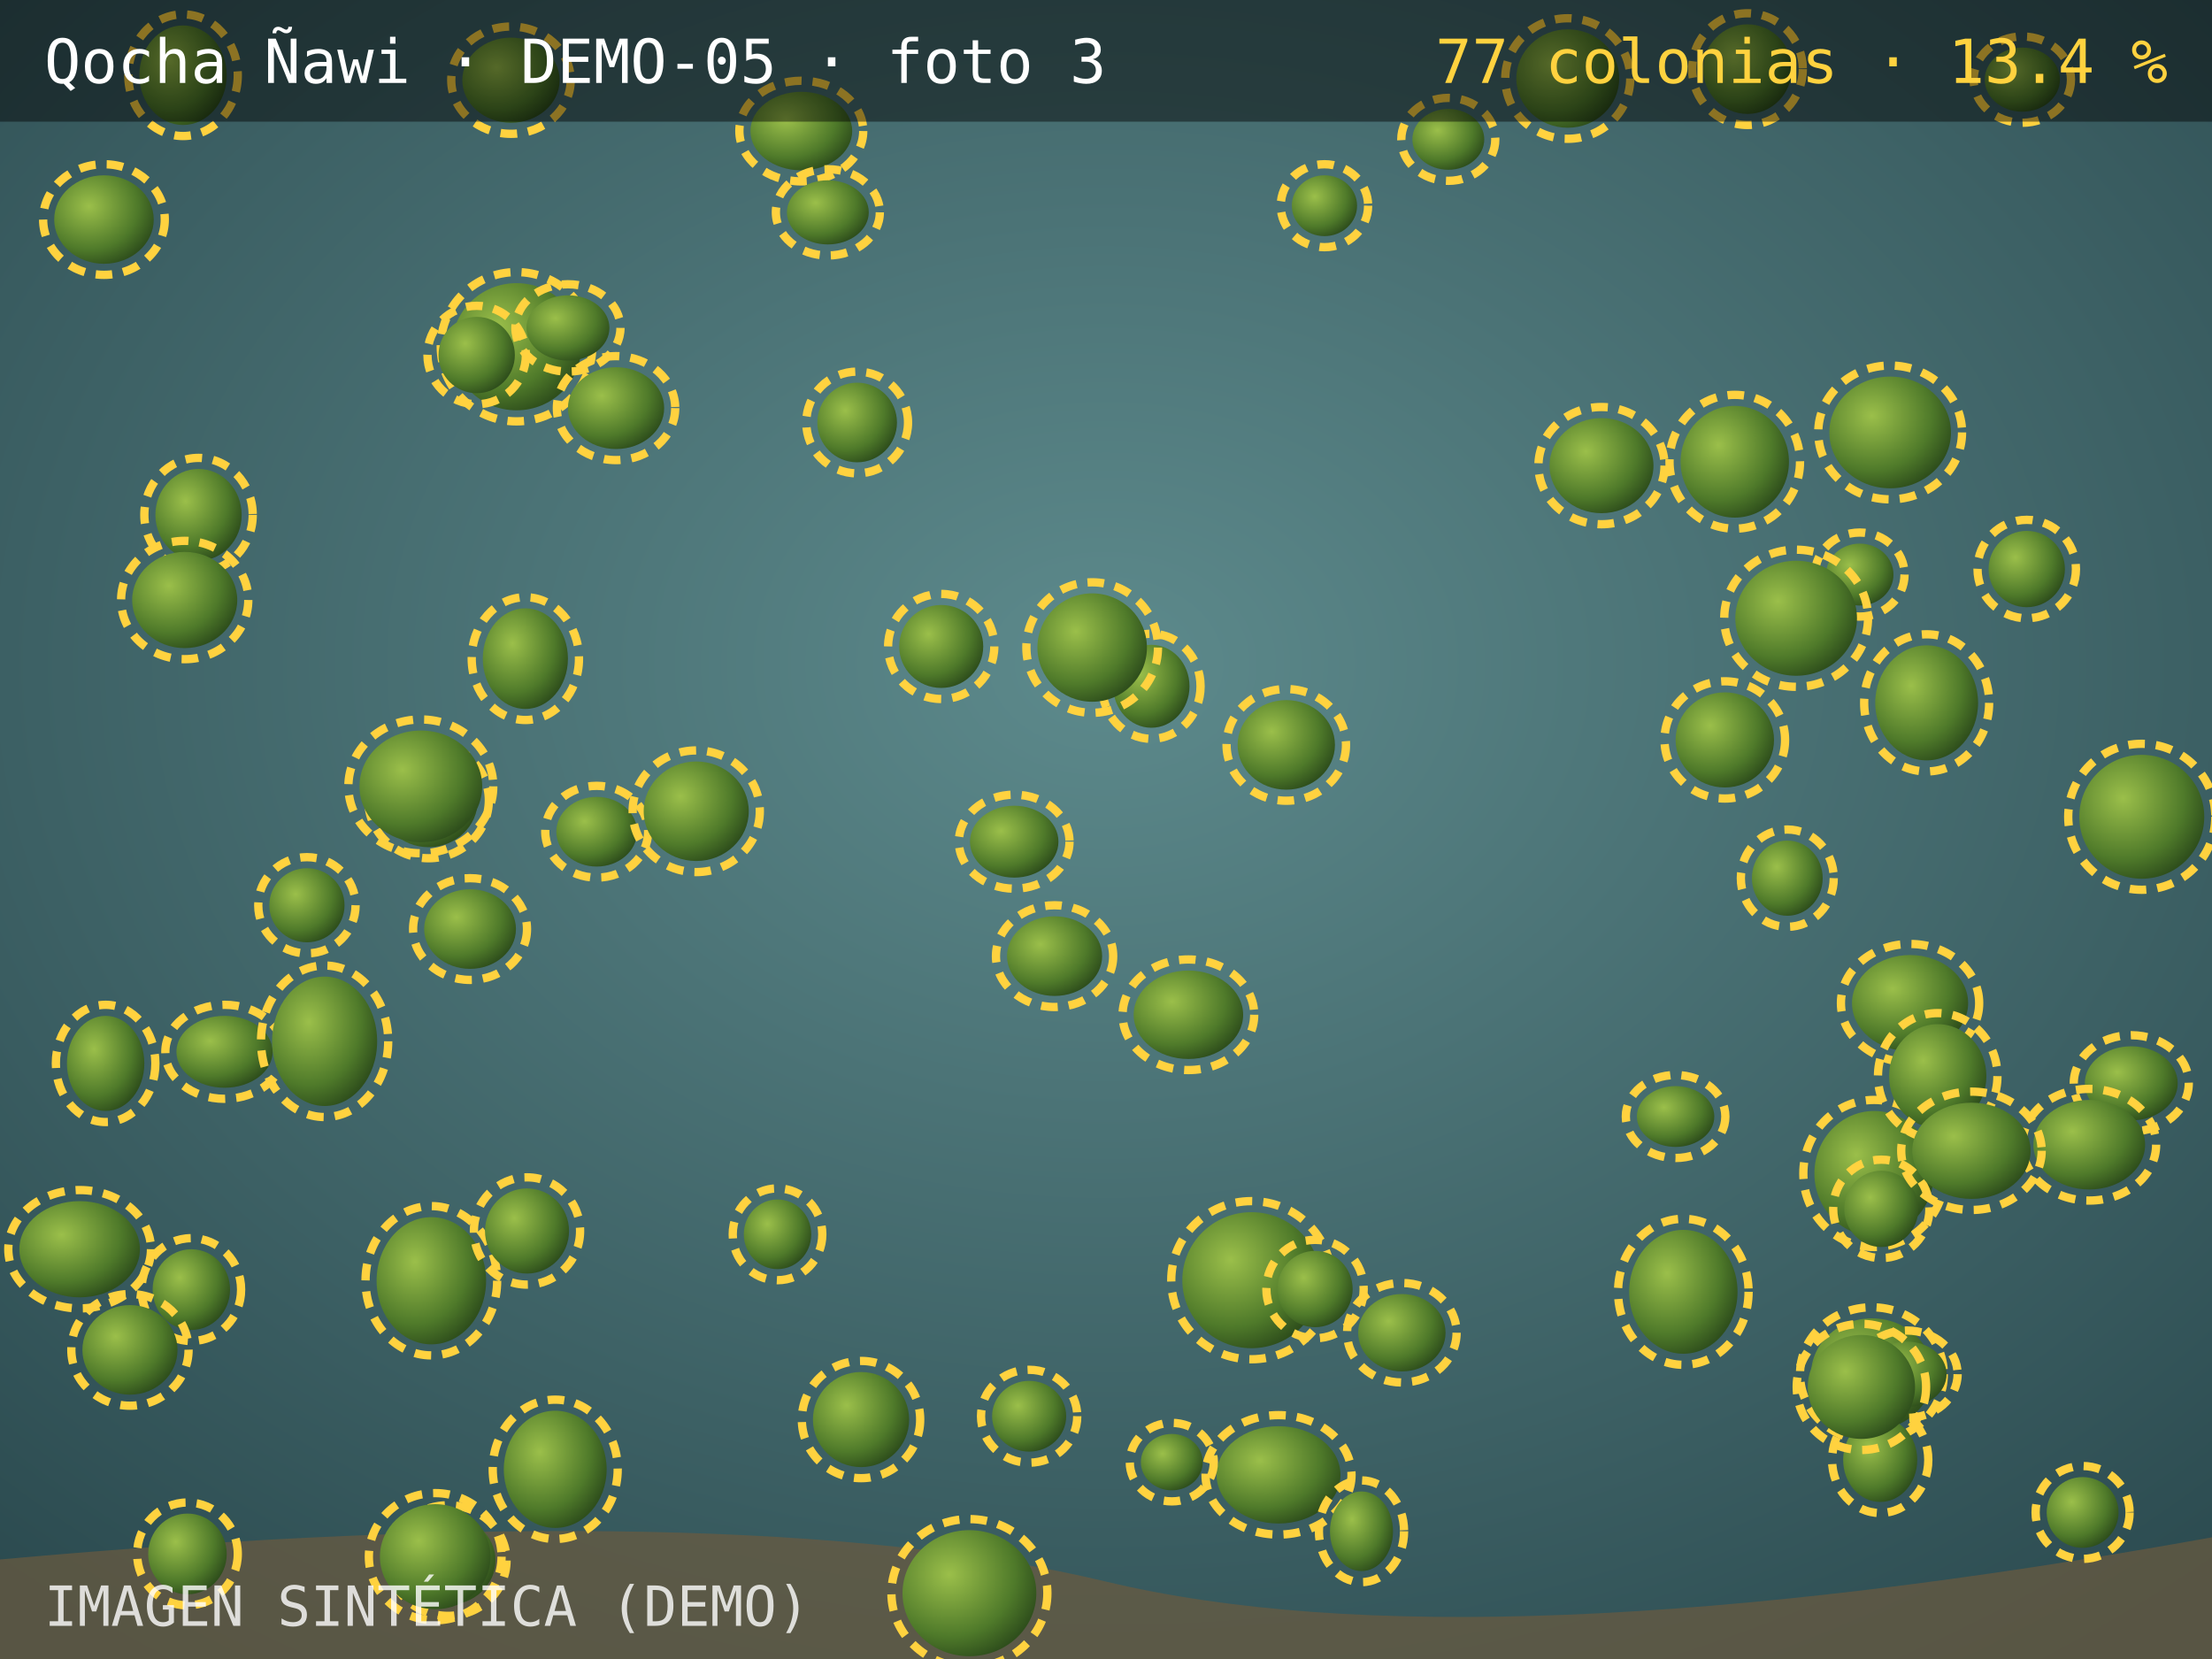
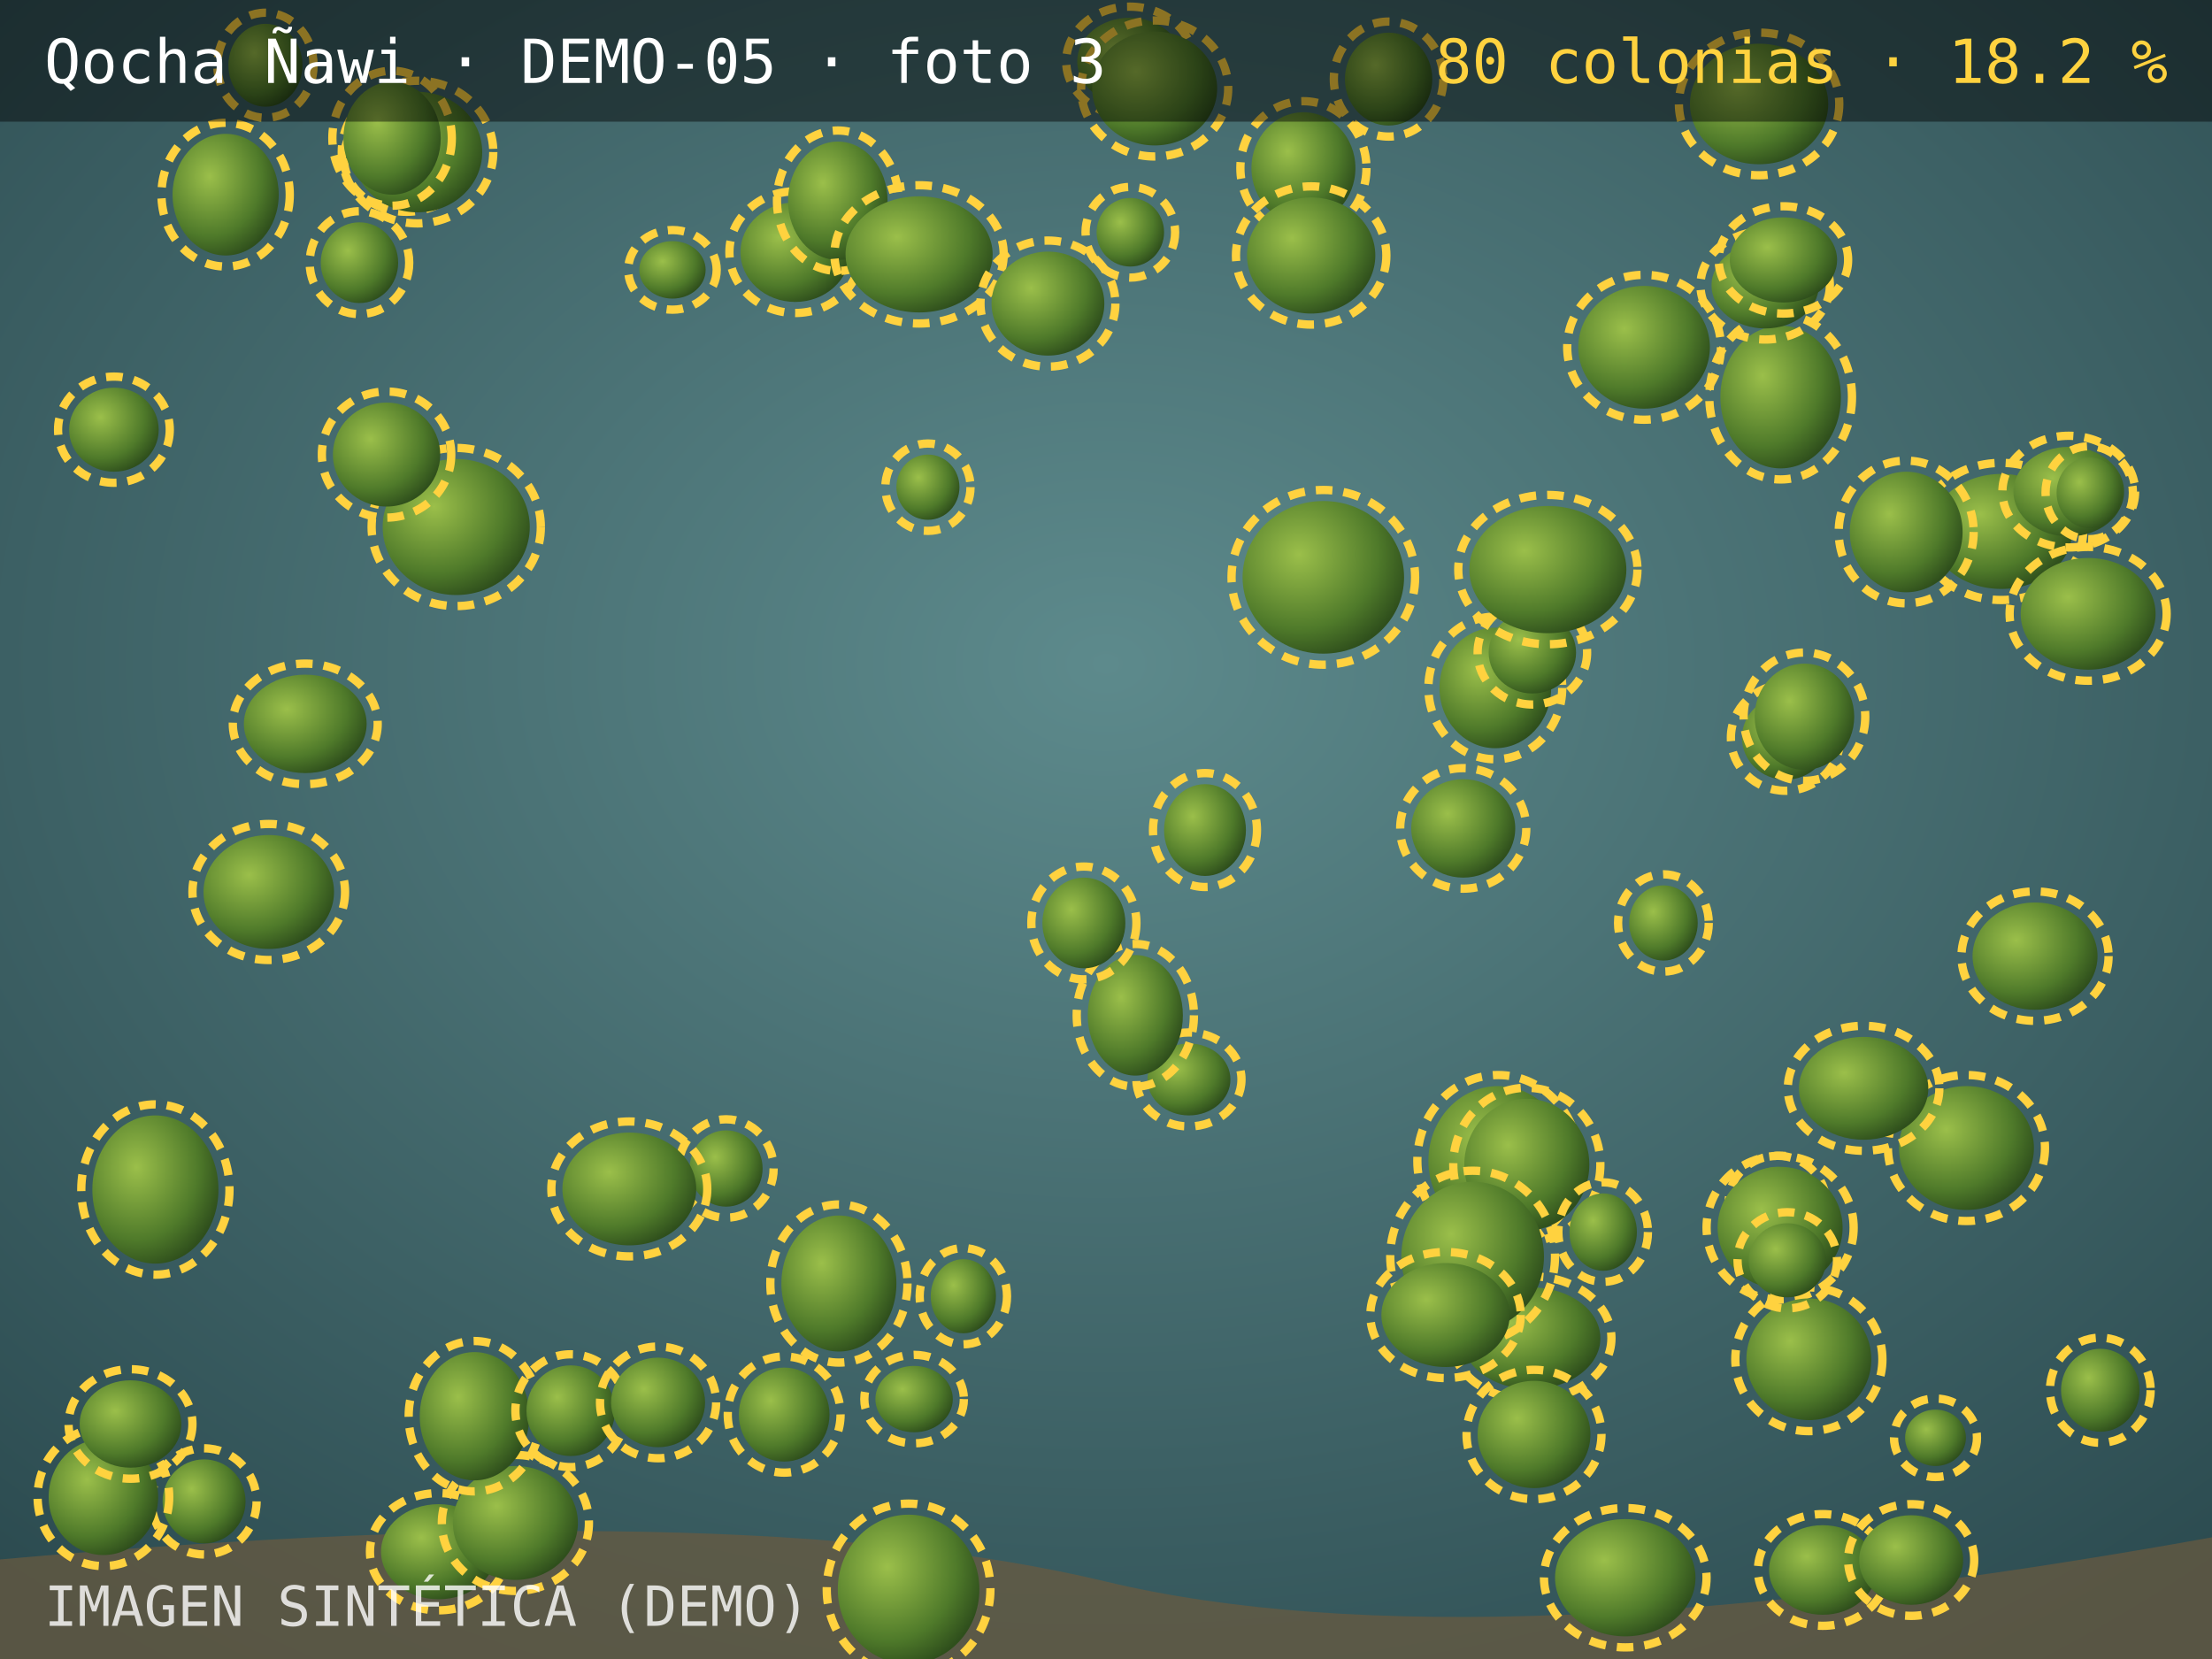
<svg xmlns="http://www.w3.org/2000/svg" viewBox="0 0 400 300">
  <defs>
    <radialGradient id="w" cx="50%" cy="40%" r="75%">
      <stop offset="0" stop-color="#5d8a8c" />
      <stop offset="1" stop-color="#2b4a4f" />
    </radialGradient>
    <radialGradient id="c" cx="35%" cy="35%" r="70%">
      <stop offset="0" stop-color="#9bbf4a" />
      <stop offset=".7" stop-color="#4f7a2a" />
      <stop offset="1" stop-color="#2f4f1c" />
    </radialGradient>
  </defs>
  <rect width="400" height="300" fill="url(#w)" />
  <path d="M0 282 Q 133.333 270 200 286 T 400 278 V 300 H 0 Z" fill="#6b5a3e" opacity=".7" />
  <g>
-     <ellipse cx="144.9" cy="23.7" rx="9.2" ry="7.1" fill="url(#c)" />
-     <ellipse cx="144.9" cy="23.7" rx="11.2" ry="9.1" fill="none" stroke="#ffd23f" stroke-width="1.5" stroke-dasharray="3 2" />
-   </g>
-   <g>
-     <ellipse cx="289.6" cy="84.2" rx="9.4" ry="8.6" fill="url(#c)" />
-     <ellipse cx="289.6" cy="84.2" rx="11.4" ry="10.6" fill="none" stroke="#ffd23f" stroke-width="1.5" stroke-dasharray="3 2" />
-   </g>
-   <g>
-     <ellipse cx="336.3" cy="103.9" rx="6.1" ry="5.6" fill="url(#c)" />
-     <ellipse cx="336.3" cy="103.9" rx="8.1" ry="7.6" fill="none" stroke="#ffd23f" stroke-width="1.5" stroke-dasharray="3 2" />
-   </g>
-   <g>
-     <ellipse cx="100.4" cy="265.7" rx="9.3" ry="10.6" fill="url(#c)" />
-     <ellipse cx="100.4" cy="265.7" rx="11.3" ry="12.6" fill="none" stroke="#ffd23f" stroke-width="1.5" stroke-dasharray="3 2" />
-   </g>
-   <g>
-     <ellipse cx="303" cy="201.9" rx="7" ry="5.5" fill="url(#c)" />
-     <ellipse cx="303" cy="201.9" rx="9" ry="7.5" fill="none" stroke="#ffd23f" stroke-width="1.5" stroke-dasharray="3 2" />
-   </g>
-   <g>
-     <ellipse cx="232.6" cy="134.7" rx="8.8" ry="8.1" fill="url(#c)" />
-     <ellipse cx="232.6" cy="134.7" rx="10.8" ry="10.1" fill="none" stroke="#ffd23f" stroke-width="1.5" stroke-dasharray="3 2" />
-   </g>
-   <g>
-     <ellipse cx="239.5" cy="37.2" rx="5.9" ry="5.5" fill="url(#c)" />
-     <ellipse cx="239.5" cy="37.2" rx="7.9" ry="7.5" fill="none" stroke="#ffd23f" stroke-width="1.5" stroke-dasharray="3 2" />
-   </g>
-   <g>
-     <ellipse cx="324.8" cy="111.8" rx="11" ry="10.4" fill="url(#c)" />
-     <ellipse cx="324.8" cy="111.8" rx="13" ry="12.4" fill="none" stroke="#ffd23f" stroke-width="1.5" stroke-dasharray="3 2" />
-   </g>
-   <g>
-     <ellipse cx="231.2" cy="266.7" rx="11.2" ry="8.8" fill="url(#c)" />
-     <ellipse cx="231.2" cy="266.7" rx="13.2" ry="10.8" fill="none" stroke="#ffd23f" stroke-width="1.5" stroke-dasharray="3 2" />
-   </g>
-   <g>
-     <ellipse cx="40.6" cy="190.2" rx="8.7" ry="6.5" fill="url(#c)" />
-     <ellipse cx="40.6" cy="190.2" rx="10.7" ry="8.5" fill="none" stroke="#ffd23f" stroke-width="1.5" stroke-dasharray="3 2" />
-   </g>
-   <g>
-     <ellipse cx="261.9" cy="25.2" rx="6.5" ry="5.5" fill="url(#c)" />
-     <ellipse cx="261.9" cy="25.2" rx="8.5" ry="7.5" fill="none" stroke="#ffd23f" stroke-width="1.5" stroke-dasharray="3 2" />
-   </g>
-   <g>
-     <ellipse cx="387.3" cy="147.7" rx="11.3" ry="11.2" fill="url(#c)" />
-     <ellipse cx="387.3" cy="147.7" rx="13.3" ry="13.2" fill="none" stroke="#ffd23f" stroke-width="1.5" stroke-dasharray="3 2" />
-   </g>
-   <g>
-     <ellipse cx="175.3" cy="288.1" rx="12.1" ry="11.4" fill="url(#c)" />
-     <ellipse cx="175.3" cy="288.1" rx="14.1" ry="13.4" fill="none" stroke="#ffd23f" stroke-width="1.5" stroke-dasharray="3 2" />
-   </g>
-   <g>
-     <ellipse cx="338.9" cy="212.2" rx="10.8" ry="11.3" fill="url(#c)" />
-     <ellipse cx="338.9" cy="212.2" rx="12.8" ry="13.3" fill="none" stroke="#ffd23f" stroke-width="1.5" stroke-dasharray="3 2" />
-   </g>
-   <g>
-     <ellipse cx="376.6" cy="273.5" rx="6.5" ry="6.4" fill="url(#c)" />
-     <ellipse cx="376.6" cy="273.5" rx="8.5" ry="8.4" fill="none" stroke="#ffd23f" stroke-width="1.5" stroke-dasharray="3 2" />
-   </g>
-   <g>
-     <ellipse cx="338.5" cy="248.5" rx="11" ry="10.1" fill="url(#c)" />
-     <ellipse cx="338.5" cy="248.5" rx="13" ry="12.1" fill="none" stroke="#ffd23f" stroke-width="1.5" stroke-dasharray="3 2" />
-   </g>
-   <g>
-     <ellipse cx="18.8" cy="39.7" rx="9" ry="8" fill="url(#c)" />
-     <ellipse cx="18.8" cy="39.7" rx="11" ry="10" fill="none" stroke="#ffd23f" stroke-width="1.5" stroke-dasharray="3 2" />
-   </g>
-   <g>
-     <ellipse cx="92.4" cy="14.5" rx="8.8" ry="7.7" fill="url(#c)" />
-     <ellipse cx="92.4" cy="14.5" rx="10.8" ry="9.7" fill="none" stroke="#ffd23f" stroke-width="1.5" stroke-dasharray="3 2" />
-   </g>
-   <g>
-     <ellipse cx="93.4" cy="62.7" rx="11.7" ry="11.5" fill="url(#c)" />
-     <ellipse cx="93.4" cy="62.7" rx="13.7" ry="13.5" fill="none" stroke="#ffd23f" stroke-width="1.5" stroke-dasharray="3 2" />
-   </g>
-   <g>
-     <ellipse cx="33.9" cy="281" rx="7.1" ry="7.3" fill="url(#c)" />
-     <ellipse cx="33.9" cy="281" rx="9.1" ry="9.3" fill="none" stroke="#ffd23f" stroke-width="1.5" stroke-dasharray="3 2" />
-   </g>
-   <g>
-     <ellipse cx="55.5" cy="163.7" rx="6.8" ry="6.7" fill="url(#c)" />
-     <ellipse cx="55.5" cy="163.7" rx="8.8" ry="8.7" fill="none" stroke="#ffd23f" stroke-width="1.5" stroke-dasharray="3 2" />
-   </g>
-   <g>
-     <ellipse cx="341.8" cy="78.2" rx="11" ry="10.1" fill="url(#c)" />
-     <ellipse cx="341.8" cy="78.2" rx="13" ry="12.1" fill="none" stroke="#ffd23f" stroke-width="1.5" stroke-dasharray="3 2" />
-   </g>
-   <g>
-     <ellipse cx="304.4" cy="233.6" rx="9.8" ry="11.2" fill="url(#c)" />
-     <ellipse cx="304.4" cy="233.6" rx="11.8" ry="13.2" fill="none" stroke="#ffd23f" stroke-width="1.5" stroke-dasharray="3 2" />
-   </g>
-   <g>
-     <ellipse cx="85" cy="168" rx="8.3" ry="7.2" fill="url(#c)" />
-     <ellipse cx="85" cy="168" rx="10.3" ry="9.2" fill="none" stroke="#ffd23f" stroke-width="1.5" stroke-dasharray="3 2" />
-   </g>
-   <g>
-     <ellipse cx="253.5" cy="241" rx="7.9" ry="7" fill="url(#c)" />
-     <ellipse cx="253.5" cy="241" rx="9.9" ry="9" fill="none" stroke="#ffd23f" stroke-width="1.5" stroke-dasharray="3 2" />
-   </g>
-   <g>
-     <ellipse cx="345.4" cy="181.4" rx="10.5" ry="8.7" fill="url(#c)" />
-     <ellipse cx="345.4" cy="181.4" rx="12.5" ry="10.7" fill="none" stroke="#ffd23f" stroke-width="1.5" stroke-dasharray="3 2" />
-   </g>
-   <g>
-     <ellipse cx="58.7" cy="188.3" rx="9.5" ry="11.7" fill="url(#c)" />
-     <ellipse cx="58.7" cy="188.3" rx="11.5" ry="13.7" fill="none" stroke="#ffd23f" stroke-width="1.5" stroke-dasharray="3 2" />
-   </g>
-   <g>
-     <ellipse cx="34.6" cy="233.2" rx="7" ry="7.3" fill="url(#c)" />
-     <ellipse cx="34.6" cy="233.2" rx="9" ry="9.3" fill="none" stroke="#ffd23f" stroke-width="1.5" stroke-dasharray="3 2" />
-   </g>
-   <g>
-     <ellipse cx="311.9" cy="133.8" rx="8.9" ry="8.6" fill="url(#c)" />
-     <ellipse cx="311.9" cy="133.8" rx="10.9" ry="10.6" fill="none" stroke="#ffd23f" stroke-width="1.5" stroke-dasharray="3 2" />
-   </g>
-   <g>
-     <ellipse cx="95" cy="119.1" rx="7.7" ry="9.1" fill="url(#c)" />
-     <ellipse cx="95" cy="119.1" rx="9.7" ry="11.1" fill="none" stroke="#ffd23f" stroke-width="1.5" stroke-dasharray="3 2" />
-   </g>
-   <g>
-     <ellipse cx="77.5" cy="144.7" rx="8.9" ry="8.5" fill="url(#c)" />
-     <ellipse cx="77.5" cy="144.7" rx="10.9" ry="10.5" fill="none" stroke="#ffd23f" stroke-width="1.5" stroke-dasharray="3 2" />
-   </g>
-   <g>
-     <ellipse cx="348.4" cy="127.1" rx="9.3" ry="10.4" fill="url(#c)" />
-     <ellipse cx="348.4" cy="127.1" rx="11.3" ry="12.4" fill="none" stroke="#ffd23f" stroke-width="1.5" stroke-dasharray="3 2" />
-   </g>
-   <g>
-     <ellipse cx="78" cy="231.6" rx="9.9" ry="11.5" fill="url(#c)" />
-     <ellipse cx="78" cy="231.6" rx="11.9" ry="13.5" fill="none" stroke="#ffd23f" stroke-width="1.5" stroke-dasharray="3 2" />
-   </g>
-   <g>
-     <ellipse cx="35.9" cy="93.1" rx="7.8" ry="8.3" fill="url(#c)" />
-     <ellipse cx="35.9" cy="93.1" rx="9.8" ry="10.3" fill="none" stroke="#ffd23f" stroke-width="1.5" stroke-dasharray="3 2" />
-   </g>
-   <g>
-     <ellipse cx="76.1" cy="142.2" rx="11.1" ry="10.1" fill="url(#c)" />
-     <ellipse cx="76.1" cy="142.2" rx="13.1" ry="12.1" fill="none" stroke="#ffd23f" stroke-width="1.5" stroke-dasharray="3 2" />
-   </g>
-   <g>
-     <ellipse cx="186.1" cy="256.1" rx="6.7" ry="6.4" fill="url(#c)" />
-     <ellipse cx="186.1" cy="256.1" rx="8.7" ry="8.4" fill="none" stroke="#ffd23f" stroke-width="1.5" stroke-dasharray="3 2" />
-   </g>
-   <g>
-     <ellipse cx="340" cy="264" rx="6.7" ry="7.6" fill="url(#c)" />
-     <ellipse cx="340" cy="264" rx="8.7" ry="9.6" fill="none" stroke="#ffd23f" stroke-width="1.5" stroke-dasharray="3 2" />
-   </g>
-   <g>
-     <ellipse cx="316" cy="12.5" rx="8" ry="8.1" fill="url(#c)" />
-     <ellipse cx="316" cy="12.5" rx="10" ry="10.1" fill="none" stroke="#ffd23f" stroke-width="1.5" stroke-dasharray="3 2" />
-   </g>
-   <g>
-     <ellipse cx="107.9" cy="150.4" rx="7.3" ry="6.3" fill="url(#c)" />
-     <ellipse cx="107.9" cy="150.4" rx="9.3" ry="8.3" fill="none" stroke="#ffd23f" stroke-width="1.5" stroke-dasharray="3 2" />
-   </g>
-   <g>
-     <ellipse cx="125.9" cy="146.7" rx="9.5" ry="9" fill="url(#c)" />
-     <ellipse cx="125.9" cy="146.7" rx="11.5" ry="11" fill="none" stroke="#ffd23f" stroke-width="1.5" stroke-dasharray="3 2" />
-   </g>
-   <g>
-     <ellipse cx="214.9" cy="183.5" rx="9.9" ry="8" fill="url(#c)" />
-     <ellipse cx="214.9" cy="183.5" rx="11.9" ry="10" fill="none" stroke="#ffd23f" stroke-width="1.5" stroke-dasharray="3 2" />
-   </g>
-   <g>
-     <ellipse cx="23.5" cy="244.1" rx="8.6" ry="8.1" fill="url(#c)" />
-     <ellipse cx="23.5" cy="244.1" rx="10.6" ry="10.1" fill="none" stroke="#ffd23f" stroke-width="1.5" stroke-dasharray="3 2" />
-   </g>
-   <g>
-     <ellipse cx="155.7" cy="256.7" rx="8.7" ry="8.6" fill="url(#c)" />
-     <ellipse cx="155.7" cy="256.7" rx="10.7" ry="10.6" fill="none" stroke="#ffd23f" stroke-width="1.5" stroke-dasharray="3 2" />
-   </g>
-   <g>
-     <ellipse cx="19.1" cy="192.3" rx="7" ry="8.6" fill="url(#c)" />
-     <ellipse cx="19.1" cy="192.3" rx="9" ry="10.6" fill="none" stroke="#ffd23f" stroke-width="1.5" stroke-dasharray="3 2" />
-   </g>
-   <g>
-     <ellipse cx="385.4" cy="195.9" rx="8.4" ry="6.7" fill="url(#c)" />
-     <ellipse cx="385.4" cy="195.9" rx="10.4" ry="8.7" fill="none" stroke="#ffd23f" stroke-width="1.5" stroke-dasharray="3 2" />
-   </g>
-   <g>
-     <ellipse cx="140.6" cy="223.2" rx="6.1" ry="6.3" fill="url(#c)" />
-     <ellipse cx="140.6" cy="223.2" rx="8.1" ry="8.3" fill="none" stroke="#ffd23f" stroke-width="1.5" stroke-dasharray="3 2" />
-   </g>
-   <g>
-     <ellipse cx="208.2" cy="124.1" rx="6.9" ry="7.5" fill="url(#c)" />
-     <ellipse cx="208.2" cy="124.1" rx="8.9" ry="9.5" fill="none" stroke="#ffd23f" stroke-width="1.5" stroke-dasharray="3 2" />
-   </g>
-   <g>
-     <ellipse cx="197.5" cy="117.1" rx="9.9" ry="9.8" fill="url(#c)" />
-     <ellipse cx="197.5" cy="117.1" rx="11.9" ry="11.8" fill="none" stroke="#ffd23f" stroke-width="1.5" stroke-dasharray="3 2" />
-   </g>
-   <g>
-     <ellipse cx="283.5" cy="14.2" rx="9.3" ry="8.9" fill="url(#c)" />
-     <ellipse cx="283.5" cy="14.2" rx="11.3" ry="10.9" fill="none" stroke="#ffd23f" stroke-width="1.5" stroke-dasharray="3 2" />
-   </g>
-   <g>
-     <ellipse cx="340.2" cy="218.6" rx="6.7" ry="6.9" fill="url(#c)" />
-     <ellipse cx="340.2" cy="218.6" rx="8.7" ry="8.9" fill="none" stroke="#ffd23f" stroke-width="1.5" stroke-dasharray="3 2" />
-   </g>
-   <g>
-     <ellipse cx="211.9" cy="264.4" rx="5.6" ry="5.1" fill="url(#c)" />
-     <ellipse cx="211.9" cy="264.4" rx="7.6" ry="7.1" fill="none" stroke="#ffd23f" stroke-width="1.5" stroke-dasharray="3 2" />
-   </g>
-   <g>
-     <ellipse cx="344.8" cy="248.5" rx="7.2" ry="5.9" fill="url(#c)" />
-     <ellipse cx="344.8" cy="248.5" rx="9.2" ry="7.9" fill="none" stroke="#ffd23f" stroke-width="1.5" stroke-dasharray="3 2" />
-   </g>
-   <g>
-     <ellipse cx="350.4" cy="194.6" rx="8.8" ry="9.4" fill="url(#c)" />
-     <ellipse cx="350.4" cy="194.6" rx="10.8" ry="11.4" fill="none" stroke="#ffd23f" stroke-width="1.5" stroke-dasharray="3 2" />
-   </g>
-   <g>
-     <ellipse cx="149.7" cy="38.4" rx="7.4" ry="5.8" fill="url(#c)" />
-     <ellipse cx="149.7" cy="38.4" rx="9.4" ry="7.8" fill="none" stroke="#ffd23f" stroke-width="1.5" stroke-dasharray="3 2" />
-   </g>
-   <g>
-     <ellipse cx="246.2" cy="276.9" rx="5.7" ry="7.2" fill="url(#c)" />
-     <ellipse cx="246.2" cy="276.9" rx="7.7" ry="9.2" fill="none" stroke="#ffd23f" stroke-width="1.5" stroke-dasharray="3 2" />
-   </g>
-   <g>
-     <ellipse cx="336.6" cy="250.8" rx="9.7" ry="9.4" fill="url(#c)" />
-     <ellipse cx="336.6" cy="250.8" rx="11.7" ry="11.4" fill="none" stroke="#ffd23f" stroke-width="1.5" stroke-dasharray="3 2" />
-   </g>
-   <g>
-     <ellipse cx="365.7" cy="14.4" rx="6.8" ry="5.8" fill="url(#c)" />
-     <ellipse cx="365.7" cy="14.4" rx="8.8" ry="7.8" fill="none" stroke="#ffd23f" stroke-width="1.5" stroke-dasharray="3 2" />
-   </g>
-   <g>
-     <ellipse cx="377.8" cy="207" rx="10.1" ry="8.1" fill="url(#c)" />
-     <ellipse cx="377.8" cy="207" rx="12.1" ry="10.1" fill="none" stroke="#ffd23f" stroke-width="1.5" stroke-dasharray="3 2" />
-   </g>
-   <g>
-     <ellipse cx="86.2" cy="64.2" rx="6.9" ry="6.9" fill="url(#c)" />
-     <ellipse cx="86.2" cy="64.2" rx="8.9" ry="8.9" fill="none" stroke="#ffd23f" stroke-width="1.5" stroke-dasharray="3 2" />
-   </g>
-   <g>
-     <ellipse cx="366.5" cy="102.9" rx="6.9" ry="6.9" fill="url(#c)" />
-     <ellipse cx="366.5" cy="102.9" rx="8.9" ry="8.9" fill="none" stroke="#ffd23f" stroke-width="1.5" stroke-dasharray="3 2" />
-   </g>
-   <g>
-     <ellipse cx="111.4" cy="73.8" rx="8.7" ry="7.4" fill="url(#c)" />
-     <ellipse cx="111.4" cy="73.8" rx="10.7" ry="9.4" fill="none" stroke="#ffd23f" stroke-width="1.5" stroke-dasharray="3 2" />
-   </g>
-   <g>
-     <ellipse cx="323.2" cy="158.8" rx="6.4" ry="6.8" fill="url(#c)" />
-     <ellipse cx="323.2" cy="158.8" rx="8.4" ry="8.8" fill="none" stroke="#ffd23f" stroke-width="1.5" stroke-dasharray="3 2" />
-   </g>
-   <g>
-     <ellipse cx="226.3" cy="231.5" rx="12.5" ry="12.3" fill="url(#c)" />
-     <ellipse cx="226.3" cy="231.5" rx="14.5" ry="14.3" fill="none" stroke="#ffd23f" stroke-width="1.5" stroke-dasharray="3 2" />
-   </g>
-   <g>
-     <ellipse cx="313.7" cy="83.5" rx="9.8" ry="10.1" fill="url(#c)" />
-     <ellipse cx="313.7" cy="83.5" rx="11.8" ry="12.1" fill="none" stroke="#ffd23f" stroke-width="1.5" stroke-dasharray="3 2" />
-   </g>
-   <g>
-     <ellipse cx="183.4" cy="152.2" rx="8" ry="6.5" fill="url(#c)" />
-     <ellipse cx="183.4" cy="152.2" rx="10" ry="8.5" fill="none" stroke="#ffd23f" stroke-width="1.5" stroke-dasharray="3 2" />
-   </g>
-   <g>
-     <ellipse cx="237.8" cy="233.1" rx="6.8" ry="6.9" fill="url(#c)" />
-     <ellipse cx="237.8" cy="233.1" rx="8.8" ry="8.9" fill="none" stroke="#ffd23f" stroke-width="1.5" stroke-dasharray="3 2" />
-   </g>
-   <g>
-     <ellipse cx="95.3" cy="222.6" rx="7.6" ry="7.7" fill="url(#c)" />
-     <ellipse cx="95.3" cy="222.6" rx="9.6" ry="9.7" fill="none" stroke="#ffd23f" stroke-width="1.5" stroke-dasharray="3 2" />
-   </g>
-   <g>
-     <ellipse cx="14.4" cy="225.9" rx="10.9" ry="8.7" fill="url(#c)" />
-     <ellipse cx="14.4" cy="225.9" rx="12.9" ry="10.7" fill="none" stroke="#ffd23f" stroke-width="1.5" stroke-dasharray="3 2" />
-   </g>
-   <g>
-     <ellipse cx="33.4" cy="108.5" rx="9.5" ry="8.7" fill="url(#c)" />
-     <ellipse cx="33.4" cy="108.5" rx="11.5" ry="10.7" fill="none" stroke="#ffd23f" stroke-width="1.5" stroke-dasharray="3 2" />
-   </g>
-   <g>
-     <ellipse cx="81" cy="282.2" rx="8.6" ry="8" fill="url(#c)" />
-     <ellipse cx="81" cy="282.2" rx="10.6" ry="10" fill="none" stroke="#ffd23f" stroke-width="1.5" stroke-dasharray="3 2" />
-   </g>
-   <g>
-     <ellipse cx="102.7" cy="59.3" rx="7.5" ry="5.9" fill="url(#c)" />
-     <ellipse cx="102.7" cy="59.3" rx="9.5" ry="7.9" fill="none" stroke="#ffd23f" stroke-width="1.5" stroke-dasharray="3 2" />
-   </g>
-   <g>
-     <ellipse cx="190.7" cy="172.9" rx="8.6" ry="7.2" fill="url(#c)" />
-     <ellipse cx="190.7" cy="172.9" rx="10.6" ry="9.2" fill="none" stroke="#ffd23f" stroke-width="1.5" stroke-dasharray="3 2" />
-   </g>
-   <g>
-     <ellipse cx="33.1" cy="13.6" rx="7.9" ry="9" fill="url(#c)" />
-     <ellipse cx="33.1" cy="13.6" rx="9.9" ry="11" fill="none" stroke="#ffd23f" stroke-width="1.5" stroke-dasharray="3 2" />
-   </g>
-   <g>
-     <ellipse cx="155" cy="76.4" rx="7.2" ry="7.2" fill="url(#c)" />
-     <ellipse cx="155" cy="76.4" rx="9.2" ry="9.2" fill="none" stroke="#ffd23f" stroke-width="1.5" stroke-dasharray="3 2" />
-   </g>
-   <g>
-     <ellipse cx="170.2" cy="116.9" rx="7.6" ry="7.5" fill="url(#c)" />
-     <ellipse cx="170.2" cy="116.9" rx="9.6" ry="9.5" fill="none" stroke="#ffd23f" stroke-width="1.5" stroke-dasharray="3 2" />
-   </g>
-   <g>
-     <ellipse cx="356.5" cy="208.1" rx="10.7" ry="8.7" fill="url(#c)" />
-     <ellipse cx="356.5" cy="208.1" rx="12.7" ry="10.7" fill="none" stroke="#ffd23f" stroke-width="1.5" stroke-dasharray="3 2" />
-   </g>
-   <g>
-     <ellipse cx="78.7" cy="281.5" rx="10" ry="9.5" fill="url(#c)" />
-     <ellipse cx="78.7" cy="281.5" rx="12" ry="11.5" fill="none" stroke="#ffd23f" stroke-width="1.5" stroke-dasharray="3 2" />
+     <ellipse cx="355.6" cy="207.6" rx="12.2" ry="11.2" fill="url(#c)" />
+     <ellipse cx="355.6" cy="207.6" rx="14.2" ry="13.2" fill="none" stroke="#ffd23f" stroke-width="1.5" stroke-dasharray="3 2" />
+   </g>
+   <g>
+     <ellipse cx="79.3" cy="280.6" rx="10.4" ry="8.6" fill="url(#c)" />
+     <ellipse cx="79.3" cy="280.6" rx="12.4" ry="10.6" fill="none" stroke="#ffd23f" stroke-width="1.5" stroke-dasharray="3 2" />
+   </g>
+   <g>
+     <ellipse cx="40.8" cy="35.2" rx="9.6" ry="11" fill="url(#c)" />
+     <ellipse cx="40.8" cy="35.2" rx="11.6" ry="13" fill="none" stroke="#ffd23f" stroke-width="1.5" stroke-dasharray="3 2" />
+   </g>
+   <g>
+     <ellipse cx="167.8" cy="88.1" rx="5.7" ry="5.9" fill="url(#c)" />
+     <ellipse cx="167.8" cy="88.1" rx="7.7" ry="7.9" fill="none" stroke="#ffd23f" stroke-width="1.5" stroke-dasharray="3 2" />
+   </g>
+   <g>
+     <ellipse cx="321.4" cy="217.4" rx="6.8" ry="6.4" fill="url(#c)" />
+     <ellipse cx="321.4" cy="217.4" rx="8.8" ry="8.4" fill="none" stroke="#ffd23f" stroke-width="1.5" stroke-dasharray="3 2" />
+   </g>
+   <g>
+     <ellipse cx="379.8" cy="251.4" rx="7.1" ry="7.5" fill="url(#c)" />
+     <ellipse cx="379.8" cy="251.4" rx="9.1" ry="9.5" fill="none" stroke="#ffd23f" stroke-width="1.5" stroke-dasharray="3 2" />
+   </g>
+   <g>
+     <ellipse cx="141.8" cy="255.8" rx="8.2" ry="8.5" fill="url(#c)" />
+     <ellipse cx="141.8" cy="255.8" rx="10.2" ry="10.5" fill="none" stroke="#ffd23f" stroke-width="1.5" stroke-dasharray="3 2" />
+   </g>
+   <g>
+     <ellipse cx="361.9" cy="96.1" rx="12.8" ry="10.4" fill="url(#c)" />
+     <ellipse cx="361.9" cy="96.1" rx="14.8" ry="12.4" fill="none" stroke="#ffd23f" stroke-width="1.5" stroke-dasharray="3 2" />
+   </g>
+   <g>
+     <ellipse cx="48.6" cy="161.3" rx="11.8" ry="10.3" fill="url(#c)" />
+     <ellipse cx="48.6" cy="161.3" rx="13.8" ry="12.3" fill="none" stroke="#ffd23f" stroke-width="1.5" stroke-dasharray="3 2" />
+   </g>
+   <g>
+     <ellipse cx="215" cy="195.2" rx="7.5" ry="6.5" fill="url(#c)" />
+     <ellipse cx="215" cy="195.2" rx="9.5" ry="8.5" fill="none" stroke="#ffd23f" stroke-width="1.5" stroke-dasharray="3 2" />
+   </g>
+   <g>
+     <ellipse cx="270.4" cy="124.4" rx="10.1" ry="10.9" fill="url(#c)" />
+     <ellipse cx="270.4" cy="124.4" rx="12.1" ry="12.9" fill="none" stroke="#ffd23f" stroke-width="1.5" stroke-dasharray="3 2" />
+   </g>
+   <g>
+     <ellipse cx="276.9" cy="242" rx="12.5" ry="9.2" fill="url(#c)" />
+     <ellipse cx="276.9" cy="242" rx="14.5" ry="11.2" fill="none" stroke="#ffd23f" stroke-width="1.5" stroke-dasharray="3 2" />
+   </g>
+   <g>
+     <ellipse cx="321.9" cy="222" rx="11.3" ry="11" fill="url(#c)" />
+     <ellipse cx="321.9" cy="222" rx="13.3" ry="13" fill="none" stroke="#ffd23f" stroke-width="1.5" stroke-dasharray="3 2" />
+   </g>
+   <g>
+     <ellipse cx="143.8" cy="45.6" rx="9.9" ry="9" fill="url(#c)" />
+     <ellipse cx="143.8" cy="45.6" rx="11.9" ry="11" fill="none" stroke="#ffd23f" stroke-width="1.5" stroke-dasharray="3 2" />
+   </g>
+   <g>
+     <ellipse cx="337" cy="196.8" rx="11.7" ry="9.3" fill="url(#c)" />
+     <ellipse cx="337" cy="196.8" rx="13.7" ry="11.3" fill="none" stroke="#ffd23f" stroke-width="1.5" stroke-dasharray="3 2" />
+   </g>
+   <g>
+     <ellipse cx="82.5" cy="95.3" rx="13.3" ry="12.3" fill="url(#c)" />
+     <ellipse cx="82.5" cy="95.3" rx="15.3" ry="14.3" fill="none" stroke="#ffd23f" stroke-width="1.5" stroke-dasharray="3 2" />
+   </g>
+   <g>
+     <ellipse cx="318.1" cy="18.8" rx="12.5" ry="10.9" fill="url(#c)" />
+     <ellipse cx="318.1" cy="18.8" rx="14.5" ry="12.9" fill="none" stroke="#ffd23f" stroke-width="1.5" stroke-dasharray="3 2" />
+   </g>
+   <g>
+     <ellipse cx="151.5" cy="36.3" rx="9" ry="10.7" fill="url(#c)" />
+     <ellipse cx="151.5" cy="36.3" rx="11" ry="12.7" fill="none" stroke="#ffd23f" stroke-width="1.5" stroke-dasharray="3 2" />
+   </g>
+   <g>
+     <ellipse cx="270.9" cy="209.9" rx="12.6" ry="13.5" fill="url(#c)" />
+     <ellipse cx="270.9" cy="209.9" rx="14.6" ry="15.5" fill="none" stroke="#ffd23f" stroke-width="1.5" stroke-dasharray="3 2" />
+   </g>
+   <g>
+     <ellipse cx="36.9" cy="271.5" rx="7.5" ry="7.6" fill="url(#c)" />
+     <ellipse cx="36.9" cy="271.5" rx="9.5" ry="9.6" fill="none" stroke="#ffd23f" stroke-width="1.5" stroke-dasharray="3 2" />
+   </g>
+   <g>
+     <ellipse cx="264.6" cy="149.8" rx="9.4" ry="8.9" fill="url(#c)" />
+     <ellipse cx="264.6" cy="149.8" rx="11.4" ry="10.9" fill="none" stroke="#ffd23f" stroke-width="1.5" stroke-dasharray="3 2" />
+   </g>
+   <g>
+     <ellipse cx="93.2" cy="275.4" rx="11.3" ry="10.3" fill="url(#c)" />
+     <ellipse cx="93.2" cy="275.4" rx="13.3" ry="12.3" fill="none" stroke="#ffd23f" stroke-width="1.5" stroke-dasharray="3 2" />
+   </g>
+   <g>
+     <ellipse cx="322" cy="71.8" rx="10.9" ry="12.9" fill="url(#c)" />
+     <ellipse cx="322" cy="71.8" rx="12.9" ry="14.9" fill="none" stroke="#ffd23f" stroke-width="1.5" stroke-dasharray="3 2" />
+   </g>
+   <g>
+     <ellipse cx="85.8" cy="256.1" rx="9.9" ry="11.6" fill="url(#c)" />
+     <ellipse cx="85.8" cy="256.1" rx="11.9" ry="13.6" fill="none" stroke="#ffd23f" stroke-width="1.5" stroke-dasharray="3 2" />
+   </g>
+   <g>
+     <ellipse cx="174.2" cy="234.4" rx="5.9" ry="6.7" fill="url(#c)" />
+     <ellipse cx="174.2" cy="234.4" rx="7.9" ry="8.7" fill="none" stroke="#ffd23f" stroke-width="1.5" stroke-dasharray="3 2" />
+   </g>
+   <g>
+     <ellipse cx="327.1" cy="245.8" rx="11.3" ry="11" fill="url(#c)" />
+     <ellipse cx="327.1" cy="245.8" rx="13.3" ry="13" fill="none" stroke="#ffd23f" stroke-width="1.5" stroke-dasharray="3 2" />
+   </g>
+   <g>
+     <ellipse cx="277.1" cy="118" rx="7.9" ry="7.4" fill="url(#c)" />
+     <ellipse cx="277.1" cy="118" rx="9.9" ry="9.4" fill="none" stroke="#ffd23f" stroke-width="1.5" stroke-dasharray="3 2" />
+   </g>
+   <g>
+     <ellipse cx="368" cy="172.9" rx="11.3" ry="9.7" fill="url(#c)" />
+     <ellipse cx="368" cy="172.9" rx="13.3" ry="11.7" fill="none" stroke="#ffd23f" stroke-width="1.5" stroke-dasharray="3 2" />
+   </g>
+   <g>
+     <ellipse cx="276.1" cy="210.6" rx="11.3" ry="11.9" fill="url(#c)" />
+     <ellipse cx="276.1" cy="210.6" rx="13.3" ry="13.9" fill="none" stroke="#ffd23f" stroke-width="1.5" stroke-dasharray="3 2" />
+   </g>
+   <g>
+     <ellipse cx="65" cy="47.5" rx="7" ry="7.3" fill="url(#c)" />
+     <ellipse cx="65" cy="47.5" rx="9" ry="9.3" fill="none" stroke="#ffd23f" stroke-width="1.5" stroke-dasharray="3 2" />
+   </g>
+   <g>
+     <ellipse cx="235.7" cy="30.4" rx="9.4" ry="10.1" fill="url(#c)" />
+     <ellipse cx="235.7" cy="30.4" rx="11.4" ry="12.1" fill="none" stroke="#ffd23f" stroke-width="1.5" stroke-dasharray="3 2" />
+   </g>
+   <g>
+     <ellipse cx="377.6" cy="111" rx="12.2" ry="10.1" fill="url(#c)" />
+     <ellipse cx="377.6" cy="111" rx="14.2" ry="12.1" fill="none" stroke="#ffd23f" stroke-width="1.5" stroke-dasharray="3 2" />
+   </g>
+   <g>
+     <ellipse cx="251.1" cy="14.3" rx="7.9" ry="8.4" fill="url(#c)" />
+     <ellipse cx="251.1" cy="14.3" rx="9.9" ry="10.4" fill="none" stroke="#ffd23f" stroke-width="1.5" stroke-dasharray="3 2" />
+   </g>
+   <g>
+     <ellipse cx="329.6" cy="283.9" rx="9.7" ry="8.1" fill="url(#c)" />
+     <ellipse cx="329.6" cy="283.9" rx="11.7" ry="10.1" fill="none" stroke="#ffd23f" stroke-width="1.5" stroke-dasharray="3 2" />
+   </g>
+   <g>
+     <ellipse cx="297.3" cy="62.8" rx="11.9" ry="11.1" fill="url(#c)" />
+     <ellipse cx="297.3" cy="62.8" rx="13.9" ry="13.1" fill="none" stroke="#ffd23f" stroke-width="1.5" stroke-dasharray="3 2" />
+   </g>
+   <g>
+     <ellipse cx="73.5" cy="28.6" rx="9.3" ry="7.7" fill="url(#c)" />
+     <ellipse cx="73.5" cy="28.6" rx="11.3" ry="9.7" fill="none" stroke="#ffd23f" stroke-width="1.5" stroke-dasharray="3 2" />
+   </g>
+   <g>
+     <ellipse cx="75.5" cy="27.5" rx="11.7" ry="10.9" fill="url(#c)" />
+     <ellipse cx="75.5" cy="27.5" rx="13.7" ry="12.9" fill="none" stroke="#ffd23f" stroke-width="1.5" stroke-dasharray="3 2" />
+   </g>
+   <g>
+     <ellipse cx="374.1" cy="88.9" rx="10" ry="8.1" fill="url(#c)" />
+     <ellipse cx="374.1" cy="88.9" rx="12" ry="10.1" fill="none" stroke="#ffd23f" stroke-width="1.5" stroke-dasharray="3 2" />
+   </g>
+   <g>
+     <ellipse cx="377.8" cy="89.1" rx="5.9" ry="6.4" fill="url(#c)" />
+     <ellipse cx="377.8" cy="89.1" rx="7.9" ry="8.4" fill="none" stroke="#ffd23f" stroke-width="1.5" stroke-dasharray="3 2" />
+   </g>
+   <g>
+     <ellipse cx="322.9" cy="133.4" rx="7.9" ry="7.6" fill="url(#c)" />
+     <ellipse cx="322.9" cy="133.4" rx="9.9" ry="9.6" fill="none" stroke="#ffd23f" stroke-width="1.5" stroke-dasharray="3 2" />
+   </g>
+   <g>
+     <ellipse cx="55.2" cy="130.9" rx="11.1" ry="8.9" fill="url(#c)" />
+     <ellipse cx="55.2" cy="130.9" rx="13.1" ry="10.9" fill="none" stroke="#ffd23f" stroke-width="1.5" stroke-dasharray="3 2" />
+   </g>
+   <g>
+     <ellipse cx="277.4" cy="259.4" rx="10.2" ry="9.7" fill="url(#c)" />
+     <ellipse cx="277.4" cy="259.4" rx="12.2" ry="11.7" fill="none" stroke="#ffd23f" stroke-width="1.5" stroke-dasharray="3 2" />
+   </g>
+   <g>
+     <ellipse cx="166.2" cy="46" rx="13.3" ry="10.5" fill="url(#c)" />
+     <ellipse cx="166.2" cy="46" rx="15.3" ry="12.5" fill="none" stroke="#ffd23f" stroke-width="1.5" stroke-dasharray="3 2" />
+   </g>
+   <g>
+     <ellipse cx="345.6" cy="282.1" rx="9.4" ry="8.1" fill="url(#c)" />
+     <ellipse cx="345.6" cy="282.1" rx="11.4" ry="10.1" fill="none" stroke="#ffd23f" stroke-width="1.5" stroke-dasharray="3 2" />
+   </g>
+   <g>
+     <ellipse cx="165.3" cy="253" rx="7" ry="6" fill="url(#c)" />
+     <ellipse cx="165.3" cy="253" rx="9" ry="8" fill="none" stroke="#ffd23f" stroke-width="1.5" stroke-dasharray="3 2" />
+   </g>
+   <g>
+     <ellipse cx="20.6" cy="77.7" rx="8.1" ry="7.6" fill="url(#c)" />
+     <ellipse cx="20.6" cy="77.7" rx="10.1" ry="9.6" fill="none" stroke="#ffd23f" stroke-width="1.5" stroke-dasharray="3 2" />
+   </g>
+   <g>
+     <ellipse cx="131.3" cy="211.3" rx="6.6" ry="6.9" fill="url(#c)" />
+     <ellipse cx="131.3" cy="211.3" rx="8.6" ry="8.9" fill="none" stroke="#ffd23f" stroke-width="1.5" stroke-dasharray="3 2" />
+   </g>
+   <g>
+     <ellipse cx="48" cy="11.8" rx="6.7" ry="7.5" fill="url(#c)" />
+     <ellipse cx="48" cy="11.8" rx="8.7" ry="9.5" fill="none" stroke="#ffd23f" stroke-width="1.5" stroke-dasharray="3 2" />
+   </g>
+   <g>
+     <ellipse cx="205.3" cy="183.6" rx="8.6" ry="10.9" fill="url(#c)" />
+     <ellipse cx="205.3" cy="183.6" rx="10.6" ry="12.9" fill="none" stroke="#ffd23f" stroke-width="1.5" stroke-dasharray="3 2" />
+   </g>
+   <g>
+     <ellipse cx="204.4" cy="42" rx="6.1" ry="6.2" fill="url(#c)" />
+     <ellipse cx="204.4" cy="42" rx="8.1" ry="8.2" fill="none" stroke="#ffd23f" stroke-width="1.5" stroke-dasharray="3 2" />
+   </g>
+   <g>
+     <ellipse cx="323.2" cy="227.9" rx="7" ry="6.7" fill="url(#c)" />
+     <ellipse cx="323.2" cy="227.9" rx="9" ry="8.7" fill="none" stroke="#ffd23f" stroke-width="1.5" stroke-dasharray="3 2" />
+   </g>
+   <g>
+     <ellipse cx="266.3" cy="227.2" rx="12.9" ry="13.5" fill="url(#c)" />
+     <ellipse cx="266.3" cy="227.2" rx="14.9" ry="15.5" fill="none" stroke="#ffd23f" stroke-width="1.5" stroke-dasharray="3 2" />
+   </g>
+   <g>
+     <ellipse cx="113.8" cy="215" rx="12.1" ry="10.2" fill="url(#c)" />
+     <ellipse cx="113.8" cy="215" rx="14.1" ry="12.2" fill="none" stroke="#ffd23f" stroke-width="1.5" stroke-dasharray="3 2" />
+   </g>
+   <g>
+     <ellipse cx="237.1" cy="46.2" rx="11.6" ry="10.5" fill="url(#c)" />
+     <ellipse cx="237.1" cy="46.2" rx="13.6" ry="12.5" fill="none" stroke="#ffd23f" stroke-width="1.5" stroke-dasharray="3 2" />
+   </g>
+   <g>
+     <ellipse cx="70.9" cy="25" rx="8.8" ry="10.2" fill="url(#c)" />
+     <ellipse cx="70.9" cy="25" rx="10.8" ry="12.2" fill="none" stroke="#ffd23f" stroke-width="1.5" stroke-dasharray="3 2" />
+   </g>
+   <g>
+     <ellipse cx="279.9" cy="103" rx="14.2" ry="11.5" fill="url(#c)" />
+     <ellipse cx="279.9" cy="103" rx="16.2" ry="13.5" fill="none" stroke="#ffd23f" stroke-width="1.5" stroke-dasharray="3 2" />
+   </g>
+   <g>
+     <ellipse cx="289.9" cy="222.8" rx="6.1" ry="7" fill="url(#c)" />
+     <ellipse cx="289.9" cy="222.8" rx="8.1" ry="9" fill="none" stroke="#ffd23f" stroke-width="1.5" stroke-dasharray="3 2" />
+   </g>
+   <g>
+     <ellipse cx="344.7" cy="96.2" rx="10.2" ry="10.9" fill="url(#c)" />
+     <ellipse cx="344.7" cy="96.2" rx="12.2" ry="12.9" fill="none" stroke="#ffd23f" stroke-width="1.5" stroke-dasharray="3 2" />
+   </g>
+   <g>
+     <ellipse cx="18.7" cy="270.7" rx="9.9" ry="10.5" fill="url(#c)" />
+     <ellipse cx="18.7" cy="270.7" rx="11.9" ry="12.5" fill="none" stroke="#ffd23f" stroke-width="1.5" stroke-dasharray="3 2" />
+   </g>
+   <g>
+     <ellipse cx="103.2" cy="255.1" rx="8" ry="8.2" fill="url(#c)" />
+     <ellipse cx="103.2" cy="255.1" rx="10" ry="10.2" fill="none" stroke="#ffd23f" stroke-width="1.5" stroke-dasharray="3 2" />
+   </g>
+   <g>
+     <ellipse cx="204.3" cy="11.1" rx="9.5" ry="7.9" fill="url(#c)" />
+     <ellipse cx="204.3" cy="11.1" rx="11.5" ry="9.9" fill="none" stroke="#ffd23f" stroke-width="1.5" stroke-dasharray="3 2" />
+   </g>
+   <g>
+     <ellipse cx="69.9" cy="82.2" rx="9.7" ry="9.4" fill="url(#c)" />
+     <ellipse cx="69.9" cy="82.2" rx="11.7" ry="11.4" fill="none" stroke="#ffd23f" stroke-width="1.5" stroke-dasharray="3 2" />
+   </g>
+   <g>
+     <ellipse cx="319.2" cy="51.6" rx="9.7" ry="7.8" fill="url(#c)" />
+     <ellipse cx="319.2" cy="51.6" rx="11.7" ry="9.8" fill="none" stroke="#ffd23f" stroke-width="1.5" stroke-dasharray="3 2" />
+   </g>
+   <g>
+     <ellipse cx="217.9" cy="150.1" rx="7.4" ry="8.3" fill="url(#c)" />
+     <ellipse cx="217.9" cy="150.1" rx="9.4" ry="10.3" fill="none" stroke="#ffd23f" stroke-width="1.5" stroke-dasharray="3 2" />
+   </g>
+   <g>
+     <ellipse cx="121.6" cy="48.8" rx="6" ry="5.2" fill="url(#c)" />
+     <ellipse cx="121.6" cy="48.8" rx="8" ry="7.2" fill="none" stroke="#ffd23f" stroke-width="1.5" stroke-dasharray="3 2" />
+   </g>
+   <g>
+     <ellipse cx="119" cy="253.6" rx="8.5" ry="8.1" fill="url(#c)" />
+     <ellipse cx="119" cy="253.6" rx="10.5" ry="10.1" fill="none" stroke="#ffd23f" stroke-width="1.5" stroke-dasharray="3 2" />
+   </g>
+   <g>
+     <ellipse cx="208.8" cy="16" rx="11.3" ry="10.3" fill="url(#c)" />
+     <ellipse cx="208.8" cy="16" rx="13.3" ry="12.3" fill="none" stroke="#ffd23f" stroke-width="1.5" stroke-dasharray="3 2" />
+   </g>
+   <g>
+     <ellipse cx="293.9" cy="285.3" rx="12.7" ry="10.6" fill="url(#c)" />
+     <ellipse cx="293.9" cy="285.3" rx="14.7" ry="12.6" fill="none" stroke="#ffd23f" stroke-width="1.5" stroke-dasharray="3 2" />
+   </g>
+   <g>
+     <ellipse cx="350" cy="260" rx="5.5" ry="5.1" fill="url(#c)" />
+     <ellipse cx="350" cy="260" rx="7.5" ry="7.1" fill="none" stroke="#ffd23f" stroke-width="1.5" stroke-dasharray="3 2" />
+   </g>
+   <g>
+     <ellipse cx="28.1" cy="215.1" rx="11.4" ry="13.4" fill="url(#c)" />
+     <ellipse cx="28.1" cy="215.1" rx="13.4" ry="15.4" fill="none" stroke="#ffd23f" stroke-width="1.5" stroke-dasharray="3 2" />
+   </g>
+   <g>
+     <ellipse cx="151.7" cy="232.1" rx="10.4" ry="12.3" fill="url(#c)" />
+     <ellipse cx="151.7" cy="232.1" rx="12.4" ry="14.3" fill="none" stroke="#ffd23f" stroke-width="1.5" stroke-dasharray="3 2" />
+   </g>
+   <g>
+     <ellipse cx="189.5" cy="54.9" rx="10.2" ry="9.4" fill="url(#c)" />
+     <ellipse cx="189.5" cy="54.9" rx="12.2" ry="11.4" fill="none" stroke="#ffd23f" stroke-width="1.5" stroke-dasharray="3 2" />
+   </g>
+   <g>
+     <ellipse cx="239.3" cy="104.4" rx="14.6" ry="13.8" fill="url(#c)" />
+     <ellipse cx="239.3" cy="104.4" rx="16.6" ry="15.8" fill="none" stroke="#ffd23f" stroke-width="1.5" stroke-dasharray="3 2" />
+   </g>
+   <g>
+     <ellipse cx="164.3" cy="287.4" rx="12.8" ry="13.5" fill="url(#c)" />
+     <ellipse cx="164.3" cy="287.4" rx="14.8" ry="15.5" fill="none" stroke="#ffd23f" stroke-width="1.5" stroke-dasharray="3 2" />
+   </g>
+   <g>
+     <ellipse cx="261.4" cy="237.8" rx="11.6" ry="9.4" fill="url(#c)" />
+     <ellipse cx="261.4" cy="237.8" rx="13.6" ry="11.4" fill="none" stroke="#ffd23f" stroke-width="1.5" stroke-dasharray="3 2" />
+   </g>
+   <g>
+     <ellipse cx="326.3" cy="129.6" rx="9" ry="9.6" fill="url(#c)" />
+     <ellipse cx="326.3" cy="129.6" rx="11" ry="11.6" fill="none" stroke="#ffd23f" stroke-width="1.5" stroke-dasharray="3 2" />
+   </g>
+   <g>
+     <ellipse cx="196" cy="166.9" rx="7.5" ry="8.2" fill="url(#c)" />
+     <ellipse cx="196" cy="166.9" rx="9.5" ry="10.2" fill="none" stroke="#ffd23f" stroke-width="1.5" stroke-dasharray="3 2" />
+   </g>
+   <g>
+     <ellipse cx="322.5" cy="47" rx="9.7" ry="7.7" fill="url(#c)" />
+     <ellipse cx="322.5" cy="47" rx="11.7" ry="9.7" fill="none" stroke="#ffd23f" stroke-width="1.5" stroke-dasharray="3 2" />
+   </g>
+   <g>
+     <ellipse cx="300.8" cy="166.9" rx="6.2" ry="6.8" fill="url(#c)" />
+     <ellipse cx="300.8" cy="166.9" rx="8.2" ry="8.8" fill="none" stroke="#ffd23f" stroke-width="1.5" stroke-dasharray="3 2" />
+   </g>
+   <g>
+     <ellipse cx="23.6" cy="257.5" rx="9.2" ry="7.9" fill="url(#c)" />
+     <ellipse cx="23.6" cy="257.5" rx="11.2" ry="9.9" fill="none" stroke="#ffd23f" stroke-width="1.5" stroke-dasharray="3 2" />
  </g>
  <rect x="0" y="0" width="400" height="22" fill="#000" opacity=".45" />
  <text x="8" y="15" font-family="monospace" font-size="11" fill="#fff">Qocha Ñawi · DEMO-05 · foto 3</text>
-   <text x="392" y="15" font-family="monospace" font-size="11" fill="#ffd23f" text-anchor="end">77 colonias · 13.4 %</text>
+   <text x="392" y="15" font-family="monospace" font-size="11" fill="#ffd23f" text-anchor="end">80 colonias · 18.2 %</text>
  <text x="8" y="294" font-family="monospace" font-size="10" fill="#fff" opacity=".8">IMAGEN SINTÉTICA (DEMO)</text>
</svg>
